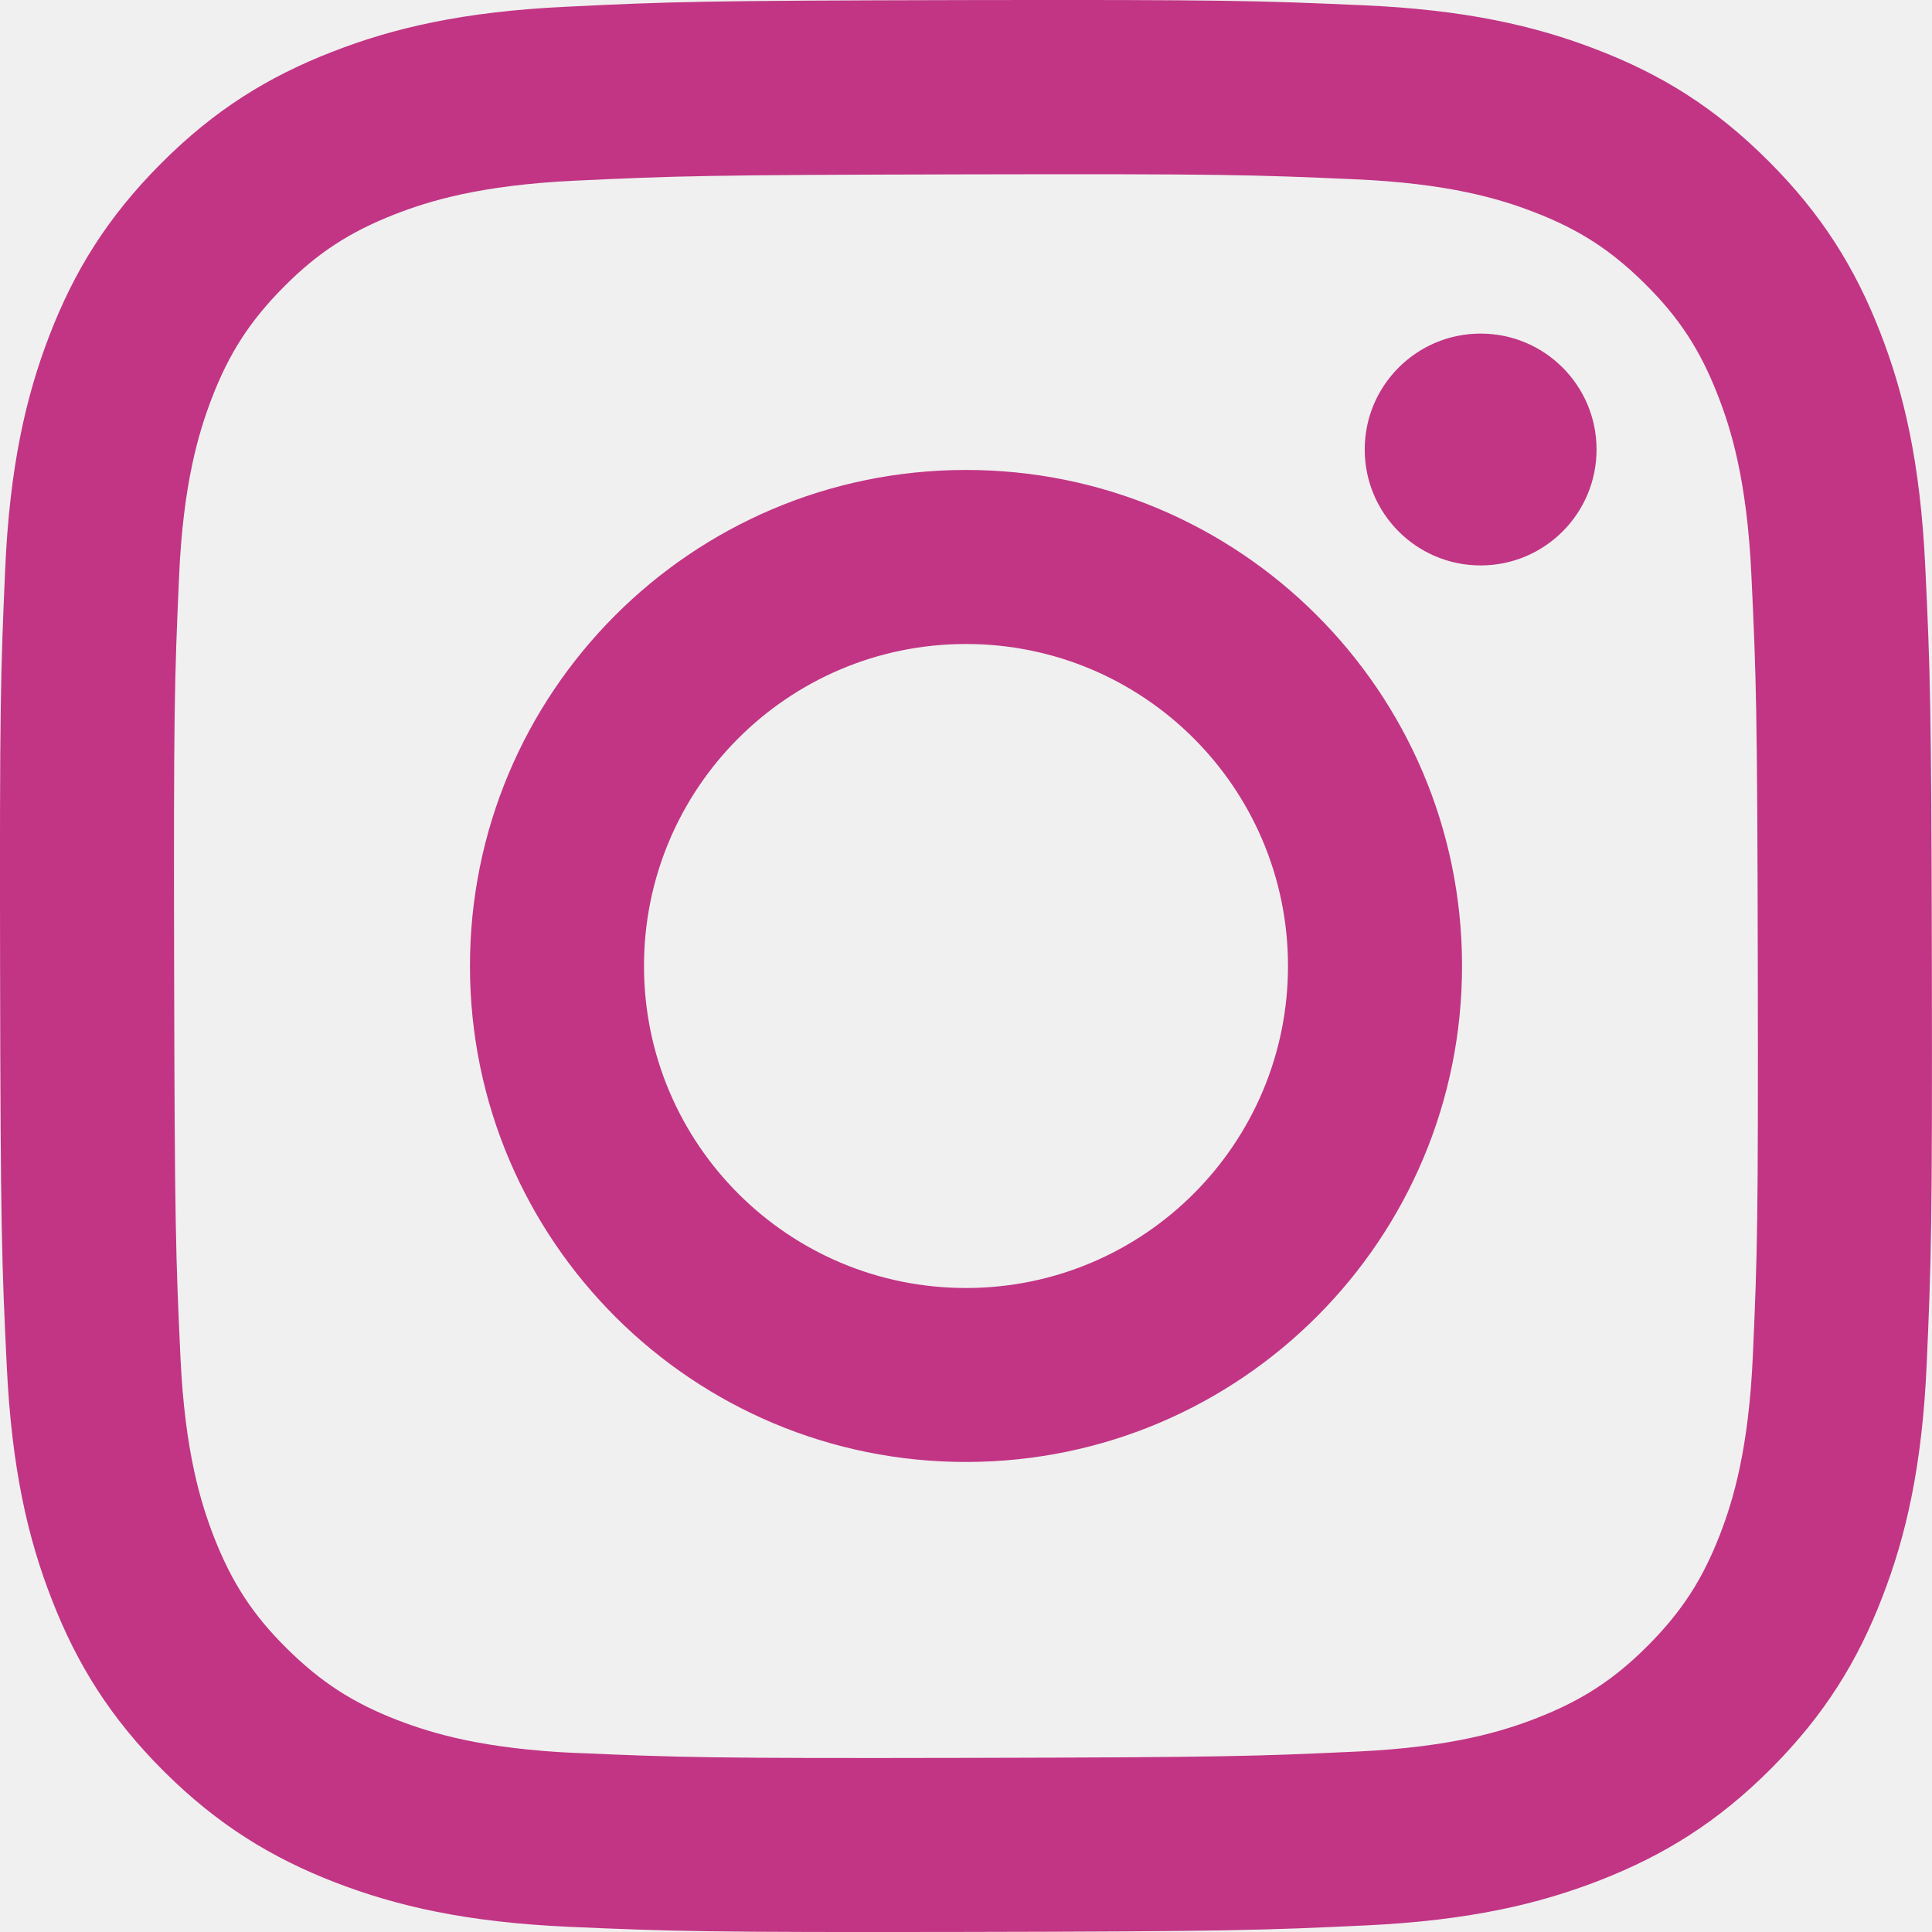
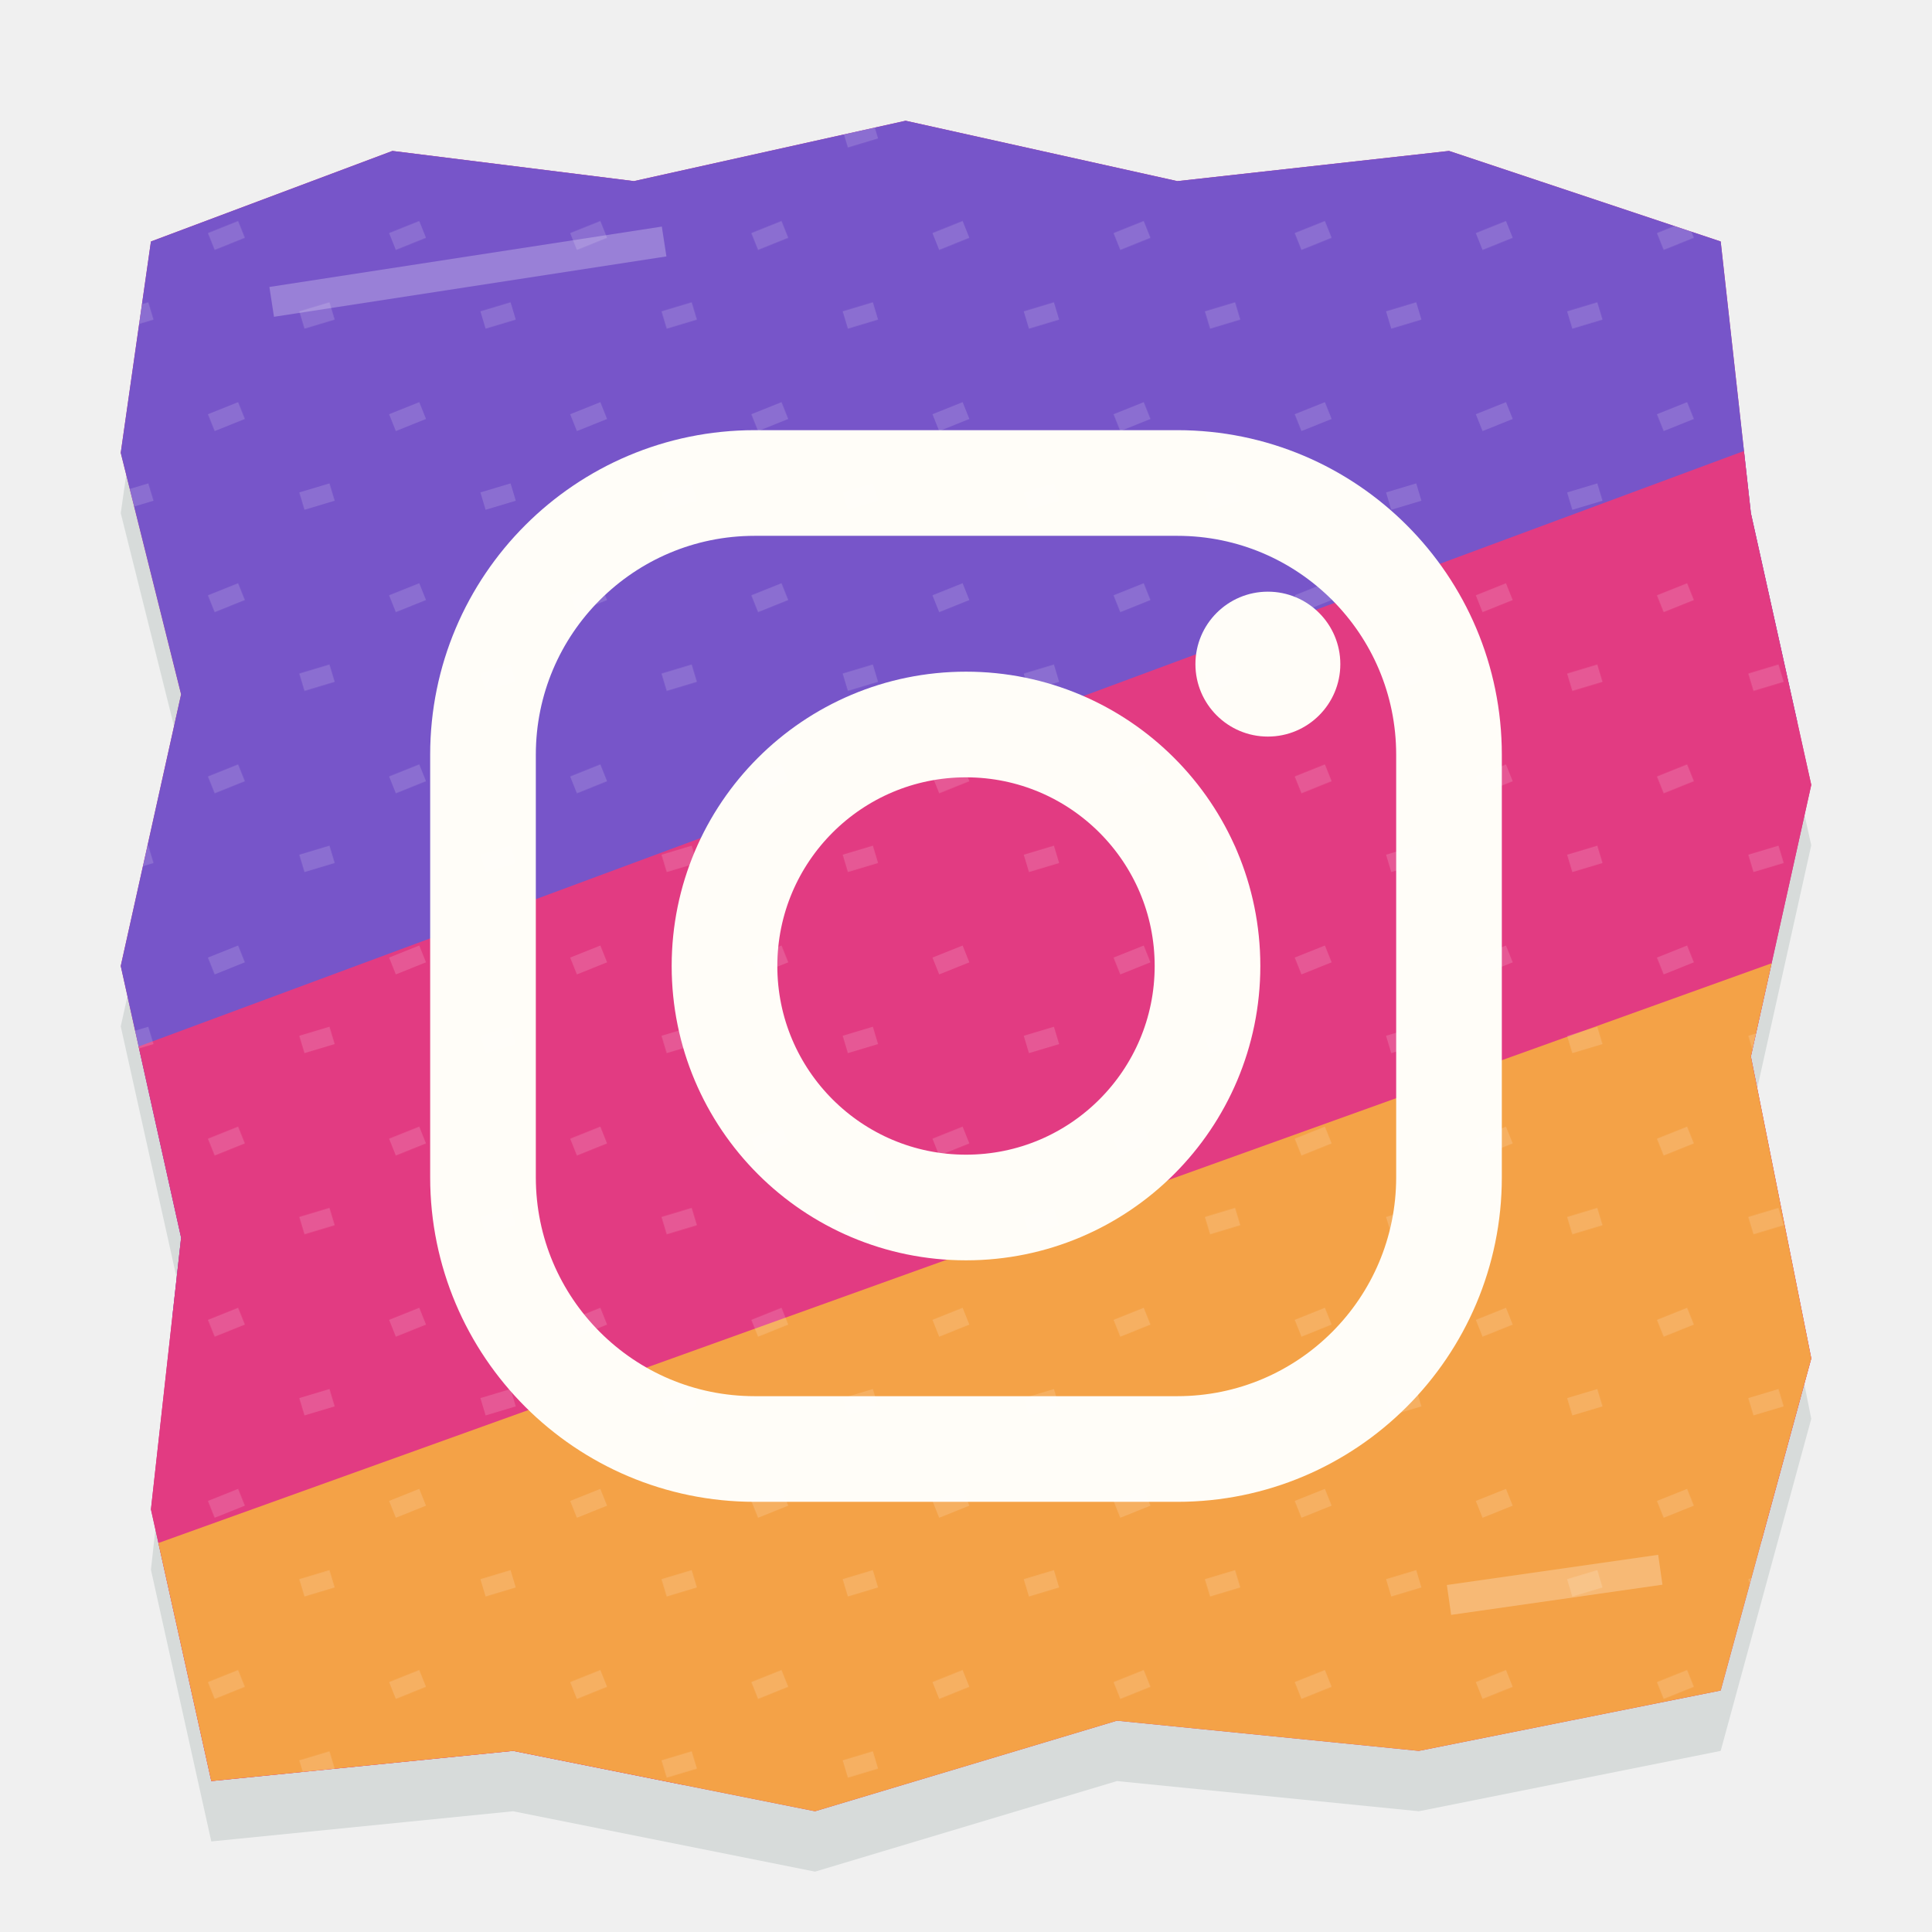
- <svg xmlns="http://www.w3.org/2000/svg" fill="#C13584" role="img" viewBox="0 0 24 24">
-   <path d="M7.03.084c-1.277.06-2.149.264-2.911.563-.789.307-1.458.72-2.123 1.388-.665.668-1.075 1.337-1.38 2.127-.295.764-.496 1.637-.552 2.914-.056 1.278-.069 1.688-.063 4.947.006 3.259.021 3.667.083 4.947.061 1.276.264 2.148.564 2.911.308.789.72 1.457 1.388 2.123.668.665 1.337 1.074 2.128 1.38.763.295 1.636.496 2.913.552 1.277.056 1.688.069 4.946.063 3.258-.006 3.668-.021 4.948-.081 1.28-.061 2.147-.265 2.91-.563.789-.309 1.458-.72 2.123-1.388.665-.668 1.075-1.338 1.379-2.128.296-.763.497-1.636.552-2.912.056-1.281.069-1.69.063-4.948-.006-3.258-.021-3.667-.082-4.947-.061-1.28-.264-2.149-.563-2.912-.308-.789-.72-1.457-1.388-2.123C21.298 1.33 20.628.921 19.838.617 19.074.321 18.202.12 16.924.065 15.647.009 15.236-.005 11.977.001 8.718.008 8.31.021 7.03.084m.14 21.693c-1.17-.051-1.805-.245-2.229-.408-.561-.216-.96-.477-1.382-.895-.422-.418-.681-.819-.9-1.378-.164-.423-.362-1.058-.417-2.228-.059-1.264-.072-1.644-.079-4.848-.007-3.204.005-3.583.061-4.848.05-1.169.246-1.805.408-2.228.216-.561.476-.96.895-1.382.419-.422.818-.681 1.378-.9.423-.165 1.058-.361 2.227-.417 1.266-.06 1.645-.072 4.848-.079 3.203-.007 3.583.005 4.849.061 1.169.051 1.805.244 2.228.408.561.216.96.475 1.382.895.422.419.682.818.9 1.379.165.422.362 1.056.417 2.226.06 1.266.074 1.645.08 4.848.006 3.203-.005 3.583-.061 4.848-.051 1.17-.245 1.806-.408 2.229-.216.56-.476.96-.895 1.381-.419.421-.818.681-1.378.9-.422.165-1.058.362-2.226.417-1.266.059-1.645.072-4.849.079-3.204.007-3.583-.006-4.848-.061M16.953 5.586A1.44 1.44 0 1 0 18.39 4.144a1.44 1.44 0 0 0-1.437 1.442M5.838 12.012c.007 3.403 2.771 6.156 6.173 6.149 3.403-.006 6.157-2.77 6.151-6.173-.006-3.403-2.771-6.157-6.174-6.15-3.403.007-6.156 2.771-6.15 6.174M8 12.008a4 4 0 1 1 4.008 3.992A4 4 0 0 1 8 12.008" />
+ <svg xmlns="http://www.w3.org/2000/svg" viewBox="0 0 64 64" role="img">
+   <defs>
+     <clipPath id="paper">
+       <polygon points="5,8 13,5 21,6 30,4 39,6 48,5 57,8 58,17 60,26 58,35 60,45 57,56 47,58 37,57 27,60 17,58 7,59 5,50 6,41 4,32 6,23 4,15" />
+     </clipPath>
+     <pattern id="grain" width="6" height="6" patternUnits="userSpaceOnUse">
+       <path d="m1 2 1-.4m2 3 1-.3" stroke="#fff" stroke-opacity=".15" stroke-width=".6" />
+     </pattern>
+   </defs>
+   <polygon points="5,8 13,5 21,6 30,4 39,6 48,5 57,8 58,17 60,26 58,35 60,45 57,56 47,58 37,57 27,60 17,58 7,59 5,50 6,41 4,32 6,23 4,15" fill="#173F36" opacity=".12" transform="translate(0 2)" />
+   <polygon points="5,8 13,5 21,6 30,4 39,6 48,5 57,8 58,17 60,26 58,35 60,45 57,56 47,58 37,57 27,60 17,58 7,59 5,50 6,41 4,32 6,23 4,15" fill="#CE2E89" />
+   <g clip-path="url(#paper)">
+     <path d="M2 3H62V23L2 45Z" fill="#7755C9" />
+     <path d="M1 36L63 13V50L1 64Z" fill="#E23B82" />
+     <path d="M0 53L64 30V65H0Z" fill="#F4A247" />
+   </g>
+   <rect x="16" y="16" width="32" height="32" rx="9" fill="none" stroke="#fffdf8" stroke-width="3.5" />
+   <circle cx="32" cy="32" r="8" fill="none" stroke="#fffdf8" stroke-width="3.5" />
+   <circle cx="42" cy="22" r="2.4" fill="#fffdf8" />
+   <polygon points="5,8 13,5 21,6 30,4 39,6 48,5 57,8 58,17 60,26 58,35 60,45 57,56 47,58 37,57 27,60 17,58 7,59 5,50 6,41 4,32 6,23 4,15" fill="url(#grain)" />
+   <path d="m9 10 13-2m26 45 7-1" stroke="#fff" stroke-opacity=".25" stroke-width="1" />
</svg>
